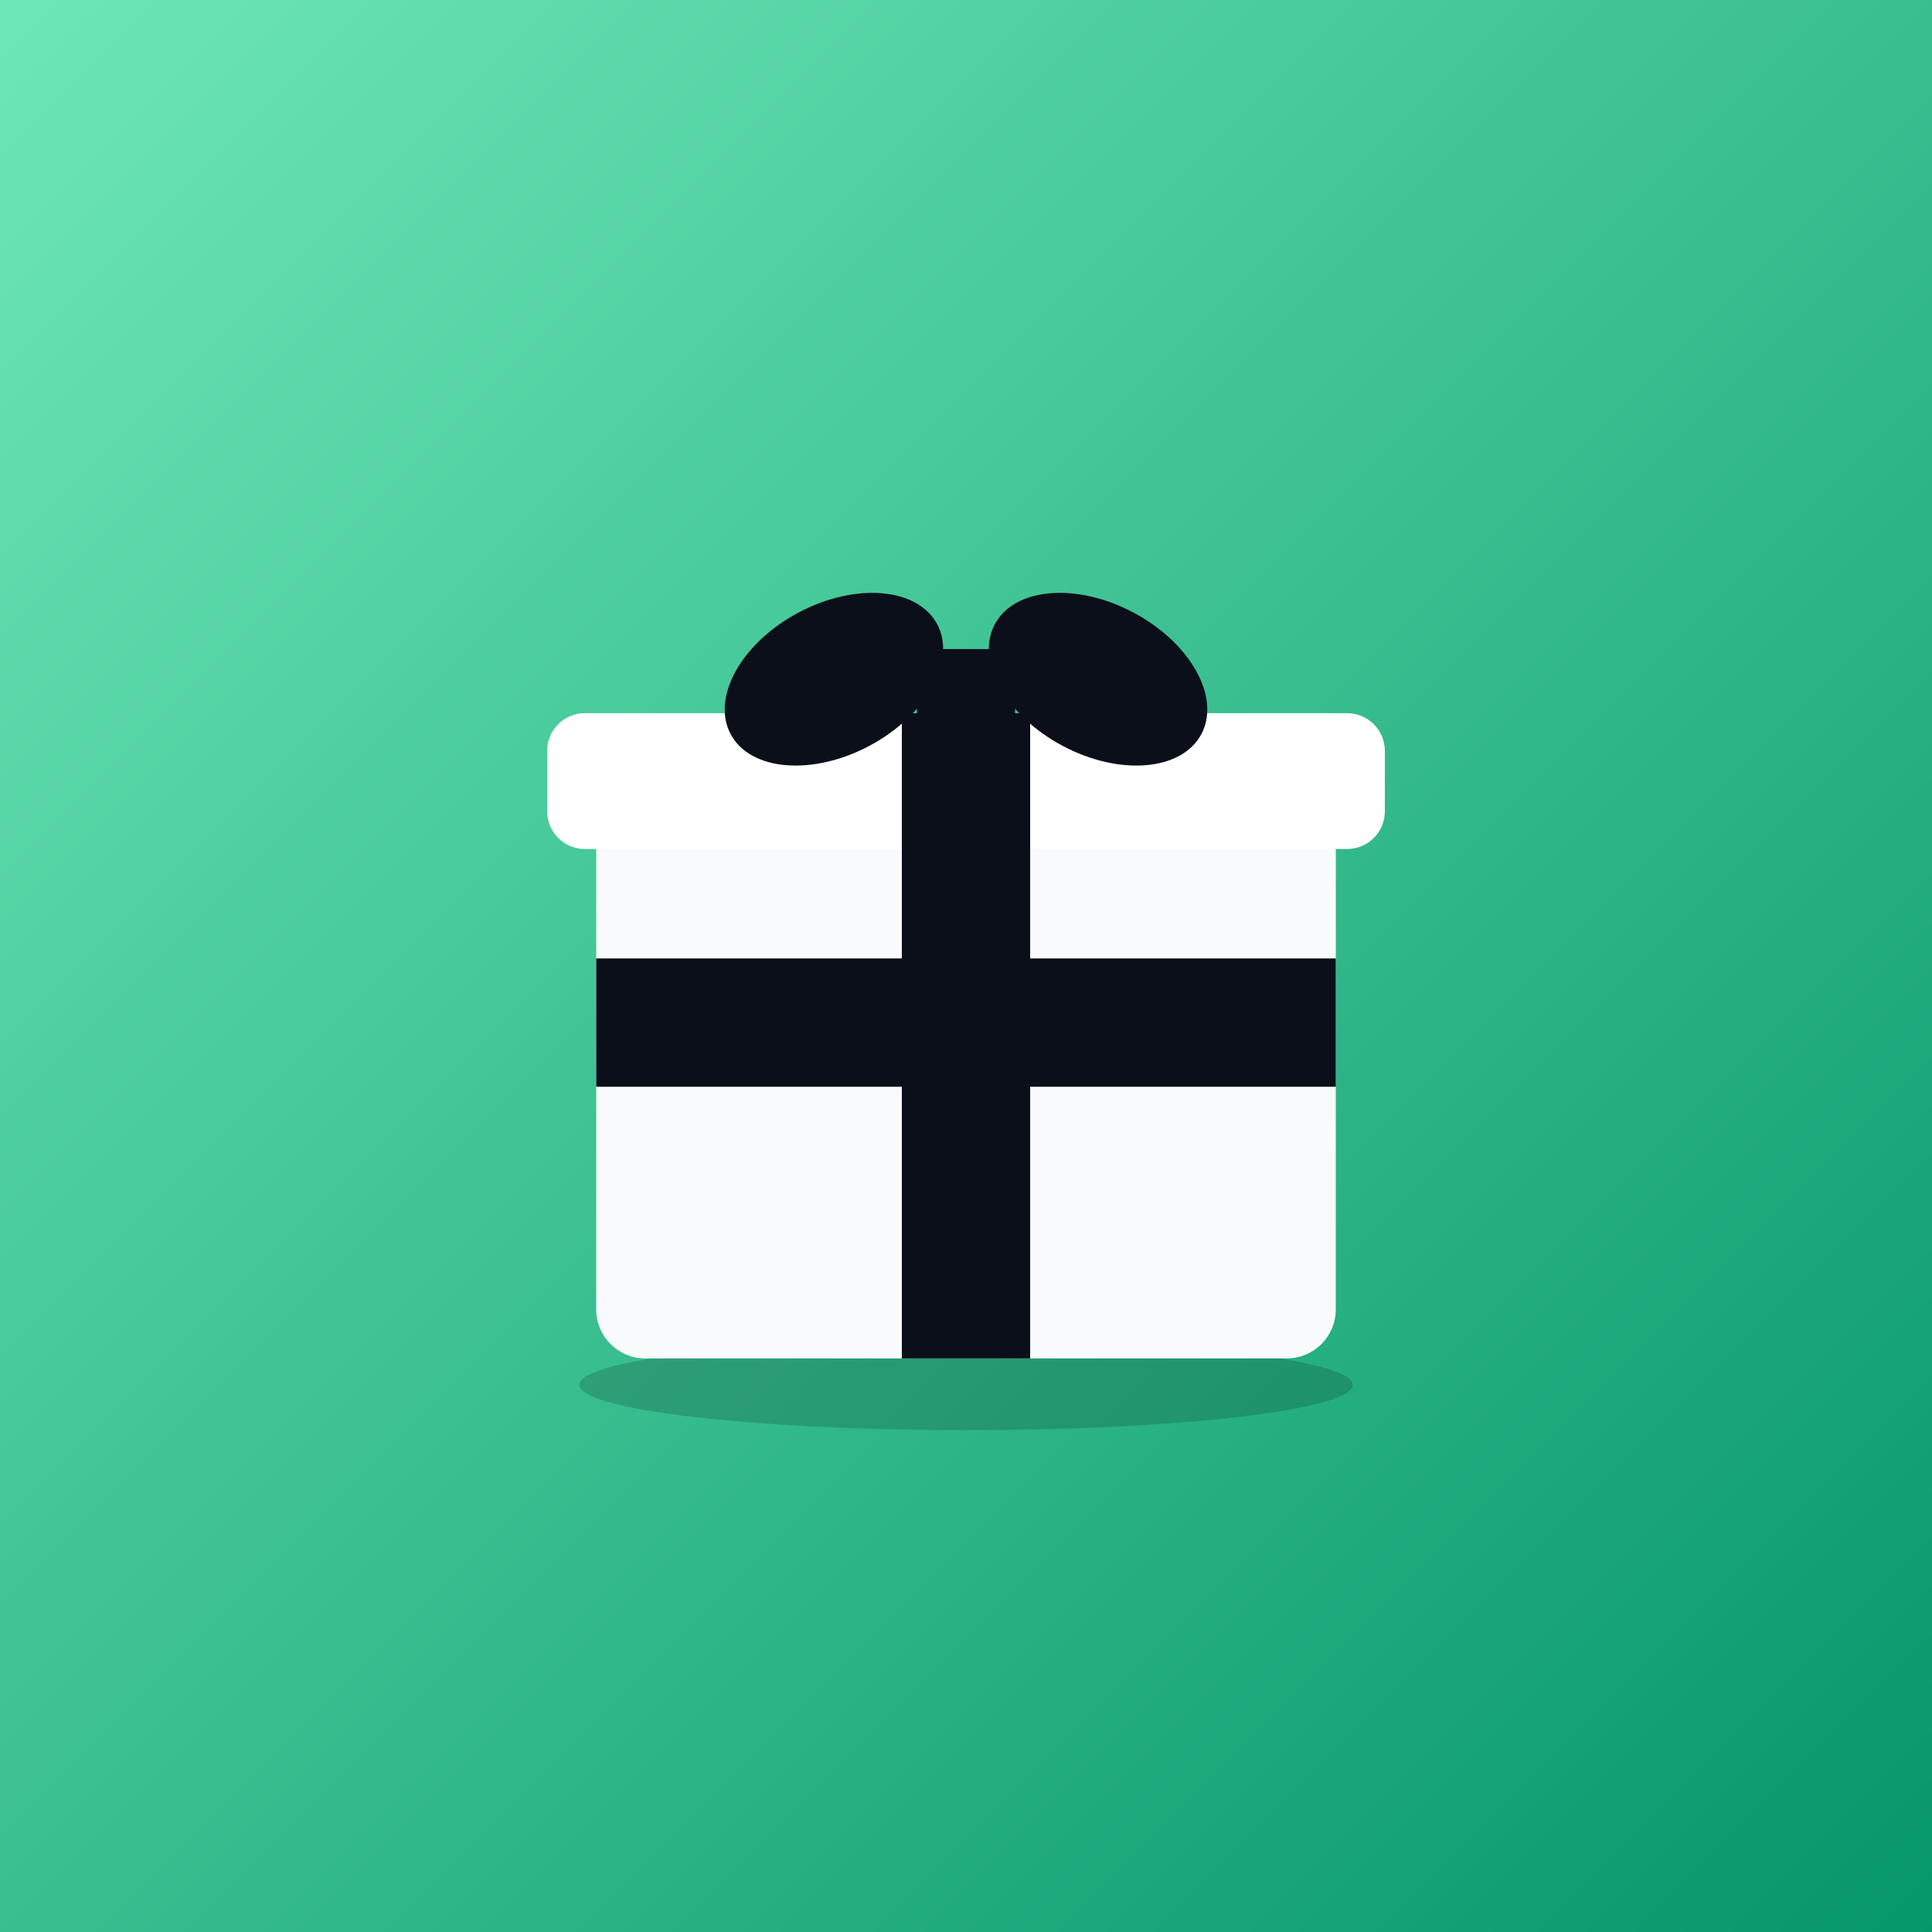
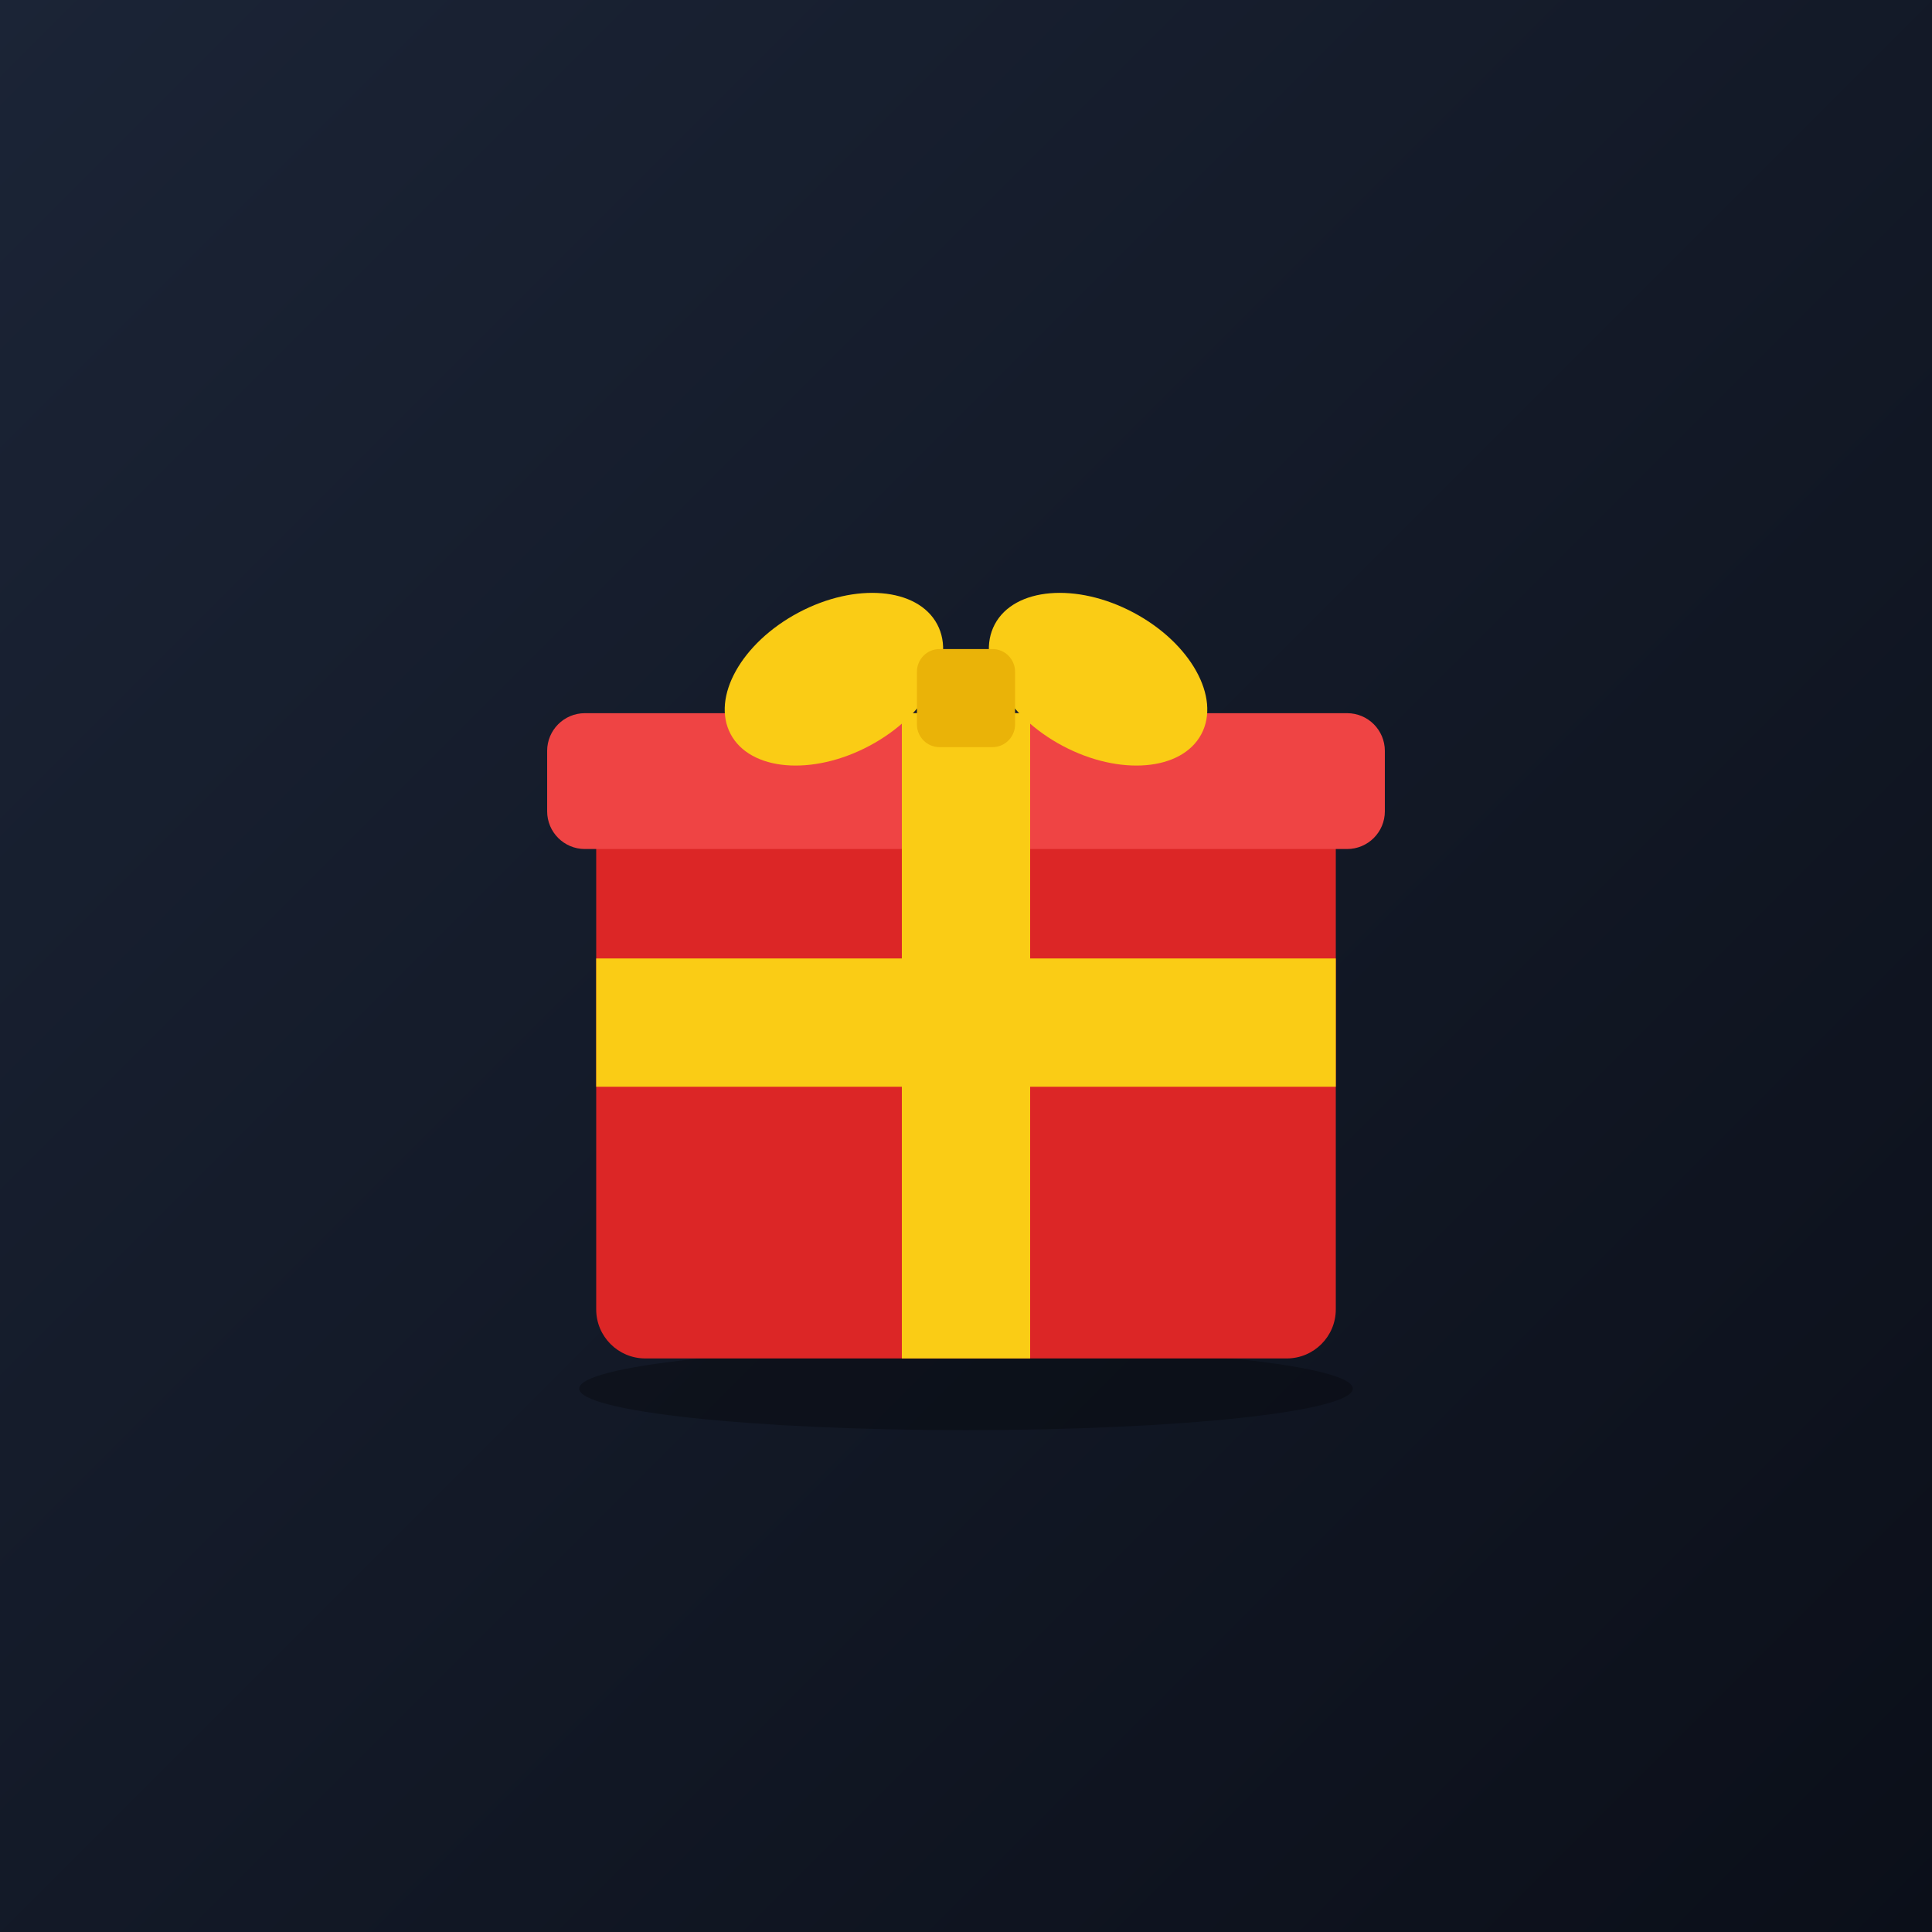
<svg xmlns="http://www.w3.org/2000/svg" width="1024" height="1024" viewBox="0 0 1024 1024">
  <defs>
    <linearGradient id="bg" x1="0" y1="0" x2="1" y2="1">
-       <stop offset="0" stop-color="#6EE7B7" />
-       <stop offset="1" stop-color="#059669" />
+       <stop offset="0" stop-color="#1B2436" />
+       <stop offset="1" stop-color="#0B0F19" />
    </linearGradient>
  </defs>
  <rect width="1024" height="1024" fill="url(#bg)" />
-   <ellipse cx="512" cy="734" rx="205" ry="24" fill="#04231A" opacity="0.20" />
-   <rect x="316" y="420" width="392" height="300" rx="26" fill="#F9FAFB" />
-   <rect x="290" y="378" width="444" height="72" rx="20" fill="#FFFFFF" />
-   <rect x="478" y="378" width="68" height="342" fill="#0B0F19" />
-   <rect x="316" y="508" width="392" height="68" fill="#0B0F19" />
-   <ellipse cx="442" cy="360" rx="62" ry="40" transform="rotate(-28 442 360)" fill="#0B0F19" />
-   <ellipse cx="582" cy="360" rx="62" ry="40" transform="rotate(28 582 360)" fill="#0B0F19" />
-   <rect x="486" y="344" width="52" height="52" rx="12" fill="#0B0F19" />
+   <ellipse cx="512" cy="736" rx="205" ry="22" fill="#000000" opacity="0.28" />
+   <rect x="316" y="420" width="392" height="300" rx="26" fill="#DC2626" />
+   <rect x="290" y="378" width="444" height="72" rx="20" fill="#EF4444" />
+   <rect x="478" y="378" width="68" height="342" fill="#FACC15" />
+   <rect x="316" y="508" width="392" height="68" fill="#FACC15" />
+   <ellipse cx="442" cy="360" rx="62" ry="40" transform="rotate(-28 442 360)" fill="#FACC15" />
+   <ellipse cx="582" cy="360" rx="62" ry="40" transform="rotate(28 582 360)" fill="#FACC15" />
+   <rect x="486" y="344" width="52" height="52" rx="12" fill="#EAB308" />
</svg>
